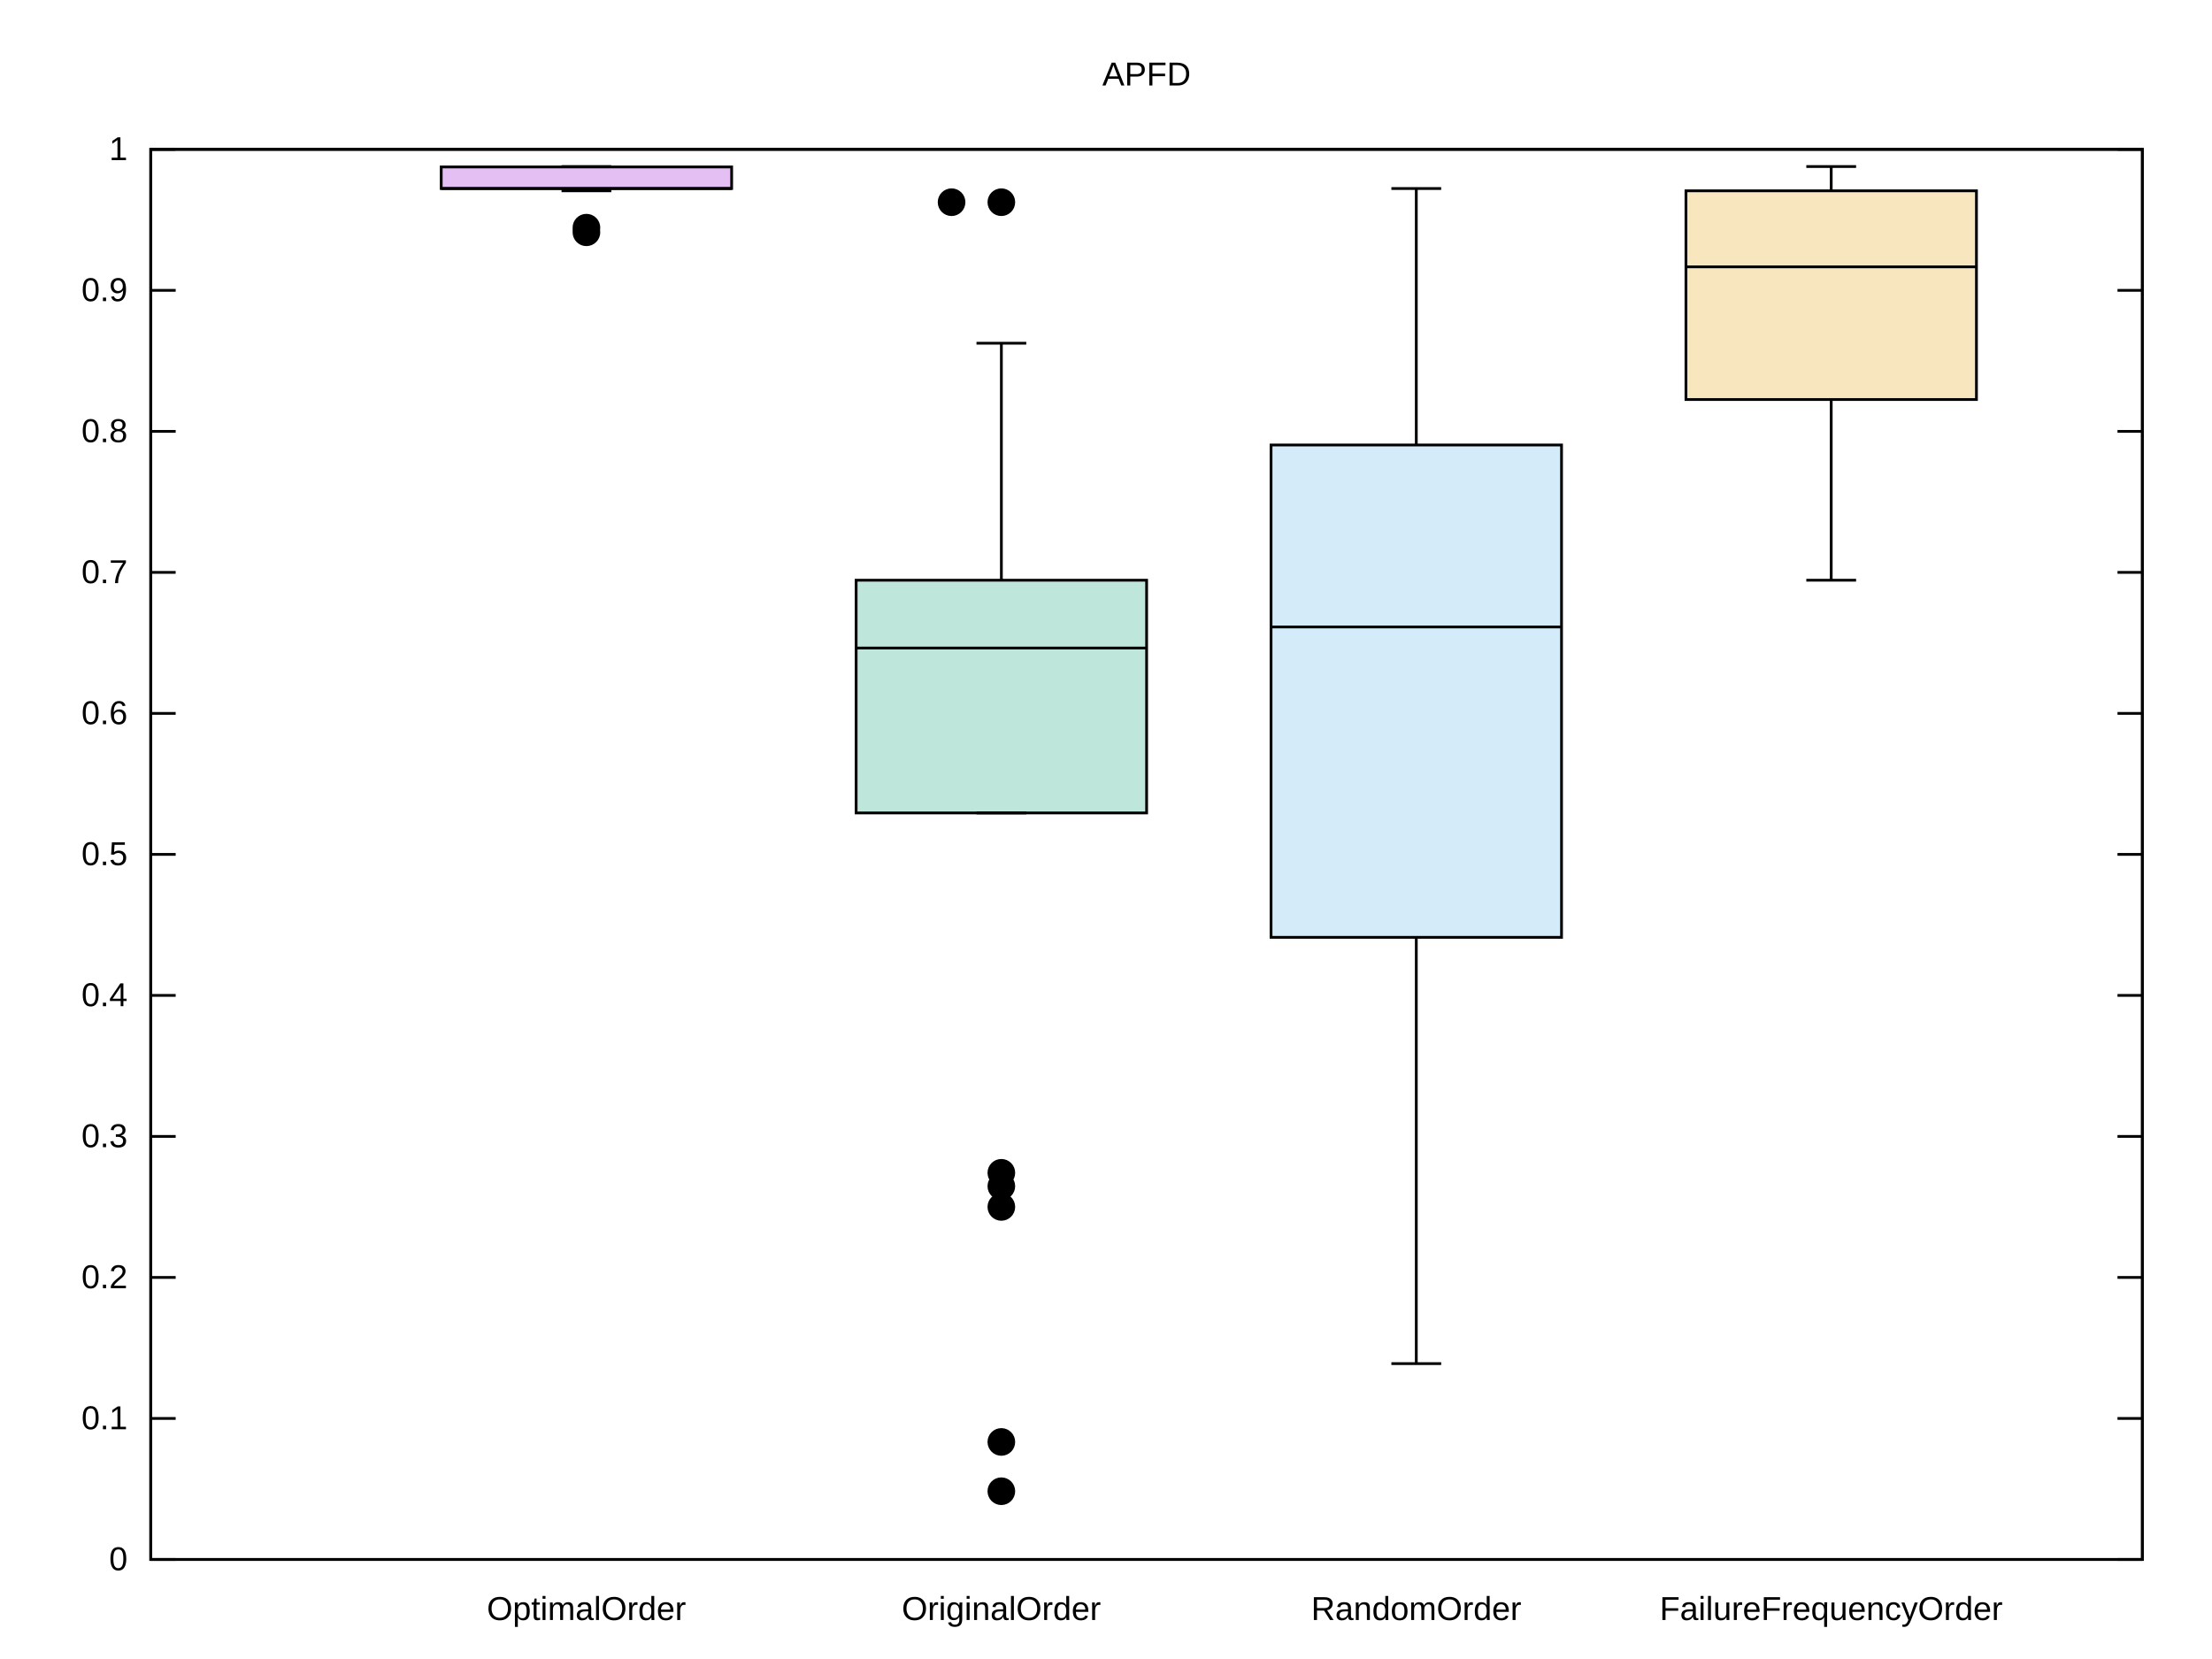
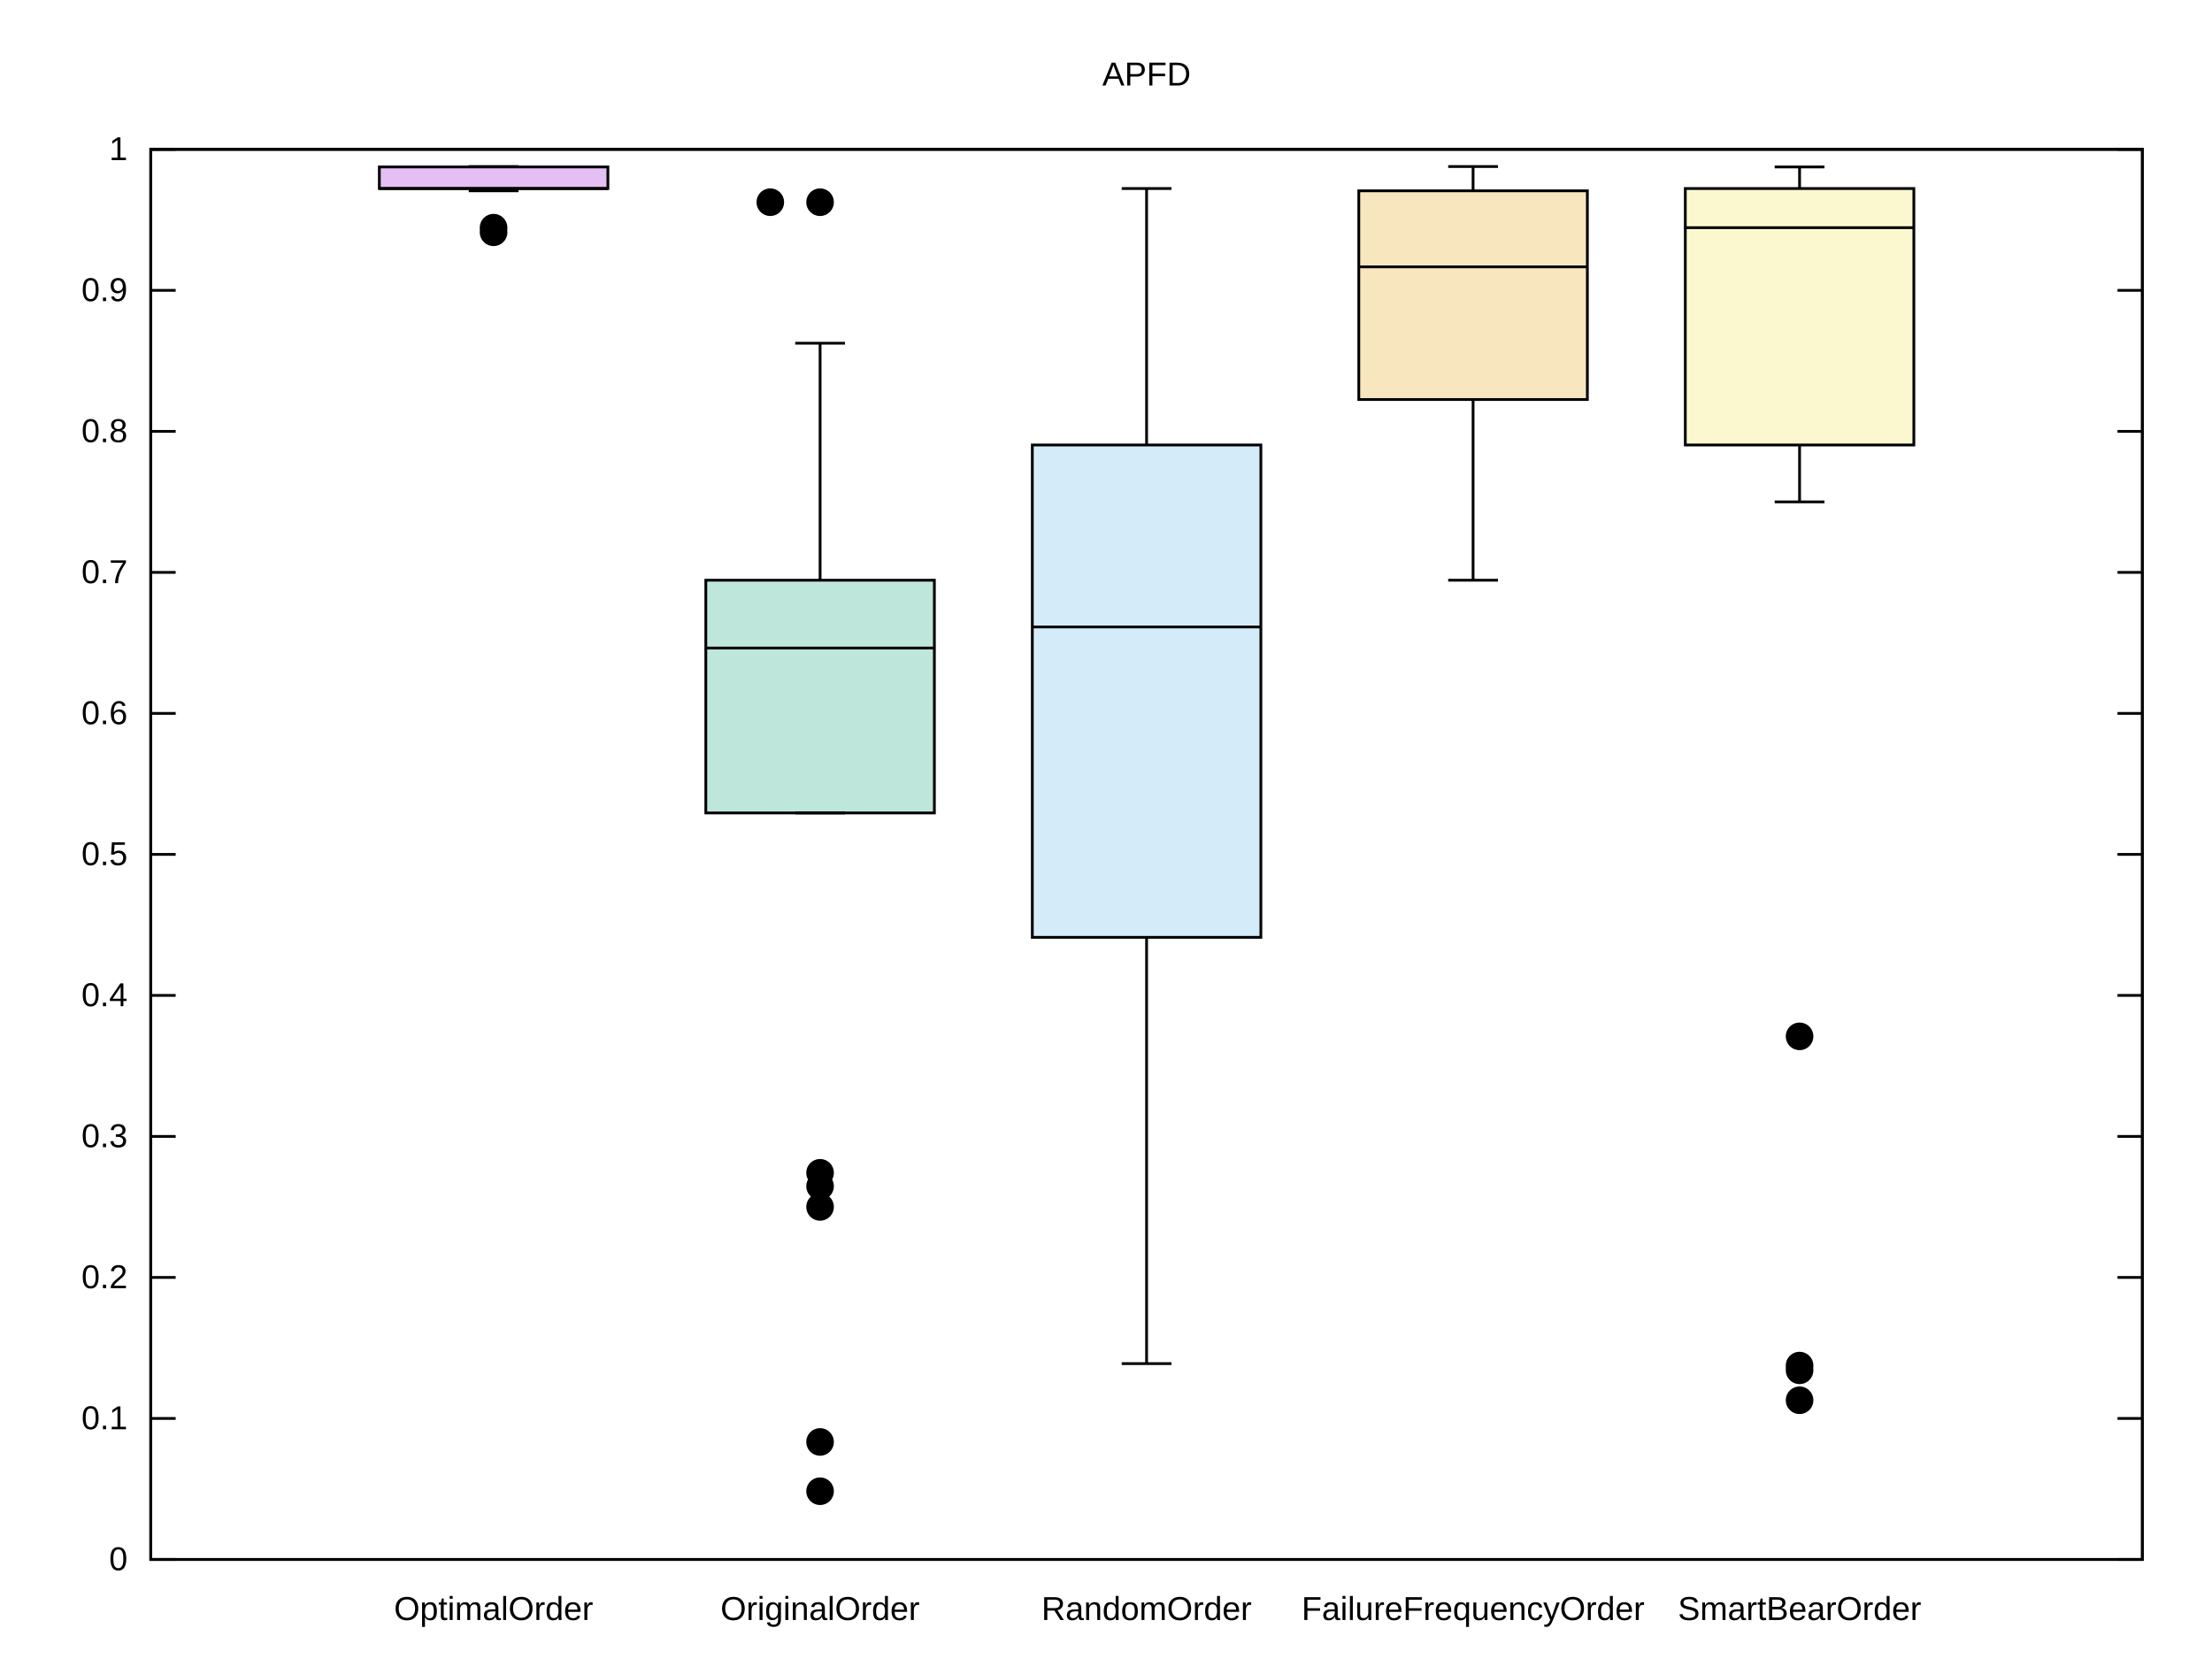
<svg xmlns="http://www.w3.org/2000/svg" xmlns:xlink="http://www.w3.org/1999/xlink" width="800" height="600" viewBox="0 0 800 600">
  <g id="gnuplot_canvas">
    <rect x="0" y="0" width="800" height="600" fill="none" />
    <defs>
      <circle id="gpDot" r="0.5" stroke-width="0.5" stroke="currentColor" />
      <path id="gpPt0" stroke-width="0.222" stroke="currentColor" d="M-1,0 h2 M0,-1 v2" />
      <path id="gpPt1" stroke-width="0.222" stroke="currentColor" d="M-1,-1 L1,1 M1,-1 L-1,1" />
      <path id="gpPt2" stroke-width="0.222" stroke="currentColor" d="M-1,0 L1,0 M0,-1 L0,1 M-1,-1 L1,1 M-1,1 L1,-1" />
      <rect id="gpPt3" stroke-width="0.222" stroke="currentColor" x="-1" y="-1" width="2" height="2" />
      <rect id="gpPt4" stroke-width="0.222" stroke="currentColor" fill="currentColor" x="-1" y="-1" width="2" height="2" />
      <circle id="gpPt5" stroke-width="0.222" stroke="currentColor" cx="0" cy="0" r="1" />
      <use xlink:href="#gpPt5" id="gpPt6" fill="currentColor" stroke="none" />
      <path id="gpPt7" stroke-width="0.222" stroke="currentColor" d="M0,-1.33 L-1.33,0.67 L1.33,0.67 z" />
      <use xlink:href="#gpPt7" id="gpPt8" fill="currentColor" stroke="none" />
      <use xlink:href="#gpPt7" id="gpPt9" stroke="currentColor" transform="rotate(180)" />
      <use xlink:href="#gpPt9" id="gpPt10" fill="currentColor" stroke="none" />
      <use xlink:href="#gpPt3" id="gpPt11" stroke="currentColor" transform="rotate(45)" />
      <use xlink:href="#gpPt11" id="gpPt12" fill="currentColor" stroke="none" />
      <path id="gpPt13" stroke-width="0.222" stroke="currentColor" d="M0,1.330 L1.265,0.411 L0.782,-1.067 L-0.782,-1.076 L-1.265,0.411 z" />
      <use xlink:href="#gpPt13" id="gpPt14" fill="currentColor" stroke="none" />
      <filter id="textbox" filterUnits="objectBoundingBox" x="0" y="0" height="1" width="1">
        <feFlood flood-color="white" flood-opacity="1" result="bgnd" />
        <feComposite in="SourceGraphic" in2="bgnd" operator="atop" />
      </filter>
      <filter id="greybox" filterUnits="objectBoundingBox" x="0" y="0" height="1" width="1">
        <feFlood flood-color="lightgrey" flood-opacity="1" result="grey" />
        <feComposite in="SourceGraphic" in2="grey" operator="atop" />
      </filter>
    </defs>
    <g fill="none" color="white" stroke="currentColor" stroke-width="1.00" stroke-linecap="butt" stroke-linejoin="miter">
</g>
    <g fill="none" color="black" stroke="currentColor" stroke-width="1.00" stroke-linecap="butt" stroke-linejoin="miter">
      <path stroke="black" d="M54.53,564.00 L63.53,564.00 M774.82,564.00 L765.82,564.00  " />
      <g transform="translate(46.14,567.90)" stroke="none" fill="black" font-family="Arial" font-size="12.00" text-anchor="end">
        <text>
          <tspan font-family="Arial"> 0</tspan>
        </text>
      </g>
    </g>
    <g fill="none" color="black" stroke="currentColor" stroke-width="1.00" stroke-linecap="butt" stroke-linejoin="miter">
      <path stroke="black" d="M54.53,513.00 L63.53,513.00 M774.82,513.00 L765.82,513.00  " />
      <g transform="translate(46.14,516.90)" stroke="none" fill="black" font-family="Arial" font-size="12.00" text-anchor="end">
        <text>
          <tspan font-family="Arial"> 0.1</tspan>
        </text>
      </g>
    </g>
    <g fill="none" color="black" stroke="currentColor" stroke-width="1.00" stroke-linecap="butt" stroke-linejoin="miter">
      <path stroke="black" d="M54.53,462.00 L63.53,462.00 M774.82,462.00 L765.82,462.00  " />
      <g transform="translate(46.14,465.90)" stroke="none" fill="black" font-family="Arial" font-size="12.00" text-anchor="end">
        <text>
          <tspan font-family="Arial"> 0.2</tspan>
        </text>
      </g>
    </g>
    <g fill="none" color="black" stroke="currentColor" stroke-width="1.00" stroke-linecap="butt" stroke-linejoin="miter">
      <path stroke="black" d="M54.53,411.00 L63.53,411.00 M774.82,411.00 L765.82,411.00  " />
      <g transform="translate(46.14,414.90)" stroke="none" fill="black" font-family="Arial" font-size="12.00" text-anchor="end">
        <text>
          <tspan font-family="Arial"> 0.3</tspan>
        </text>
      </g>
    </g>
    <g fill="none" color="black" stroke="currentColor" stroke-width="1.00" stroke-linecap="butt" stroke-linejoin="miter">
      <path stroke="black" d="M54.53,360.00 L63.53,360.00 M774.82,360.00 L765.82,360.00  " />
      <g transform="translate(46.14,363.90)" stroke="none" fill="black" font-family="Arial" font-size="12.00" text-anchor="end">
        <text>
          <tspan font-family="Arial"> 0.4</tspan>
        </text>
      </g>
    </g>
    <g fill="none" color="black" stroke="currentColor" stroke-width="1.00" stroke-linecap="butt" stroke-linejoin="miter">
      <path stroke="black" d="M54.53,309.00 L63.53,309.00 M774.82,309.00 L765.82,309.00  " />
      <g transform="translate(46.14,312.90)" stroke="none" fill="black" font-family="Arial" font-size="12.00" text-anchor="end">
        <text>
          <tspan font-family="Arial"> 0.5</tspan>
        </text>
      </g>
    </g>
    <g fill="none" color="black" stroke="currentColor" stroke-width="1.00" stroke-linecap="butt" stroke-linejoin="miter">
      <path stroke="black" d="M54.53,258.01 L63.53,258.01 M774.82,258.01 L765.82,258.01  " />
      <g transform="translate(46.14,261.91)" stroke="none" fill="black" font-family="Arial" font-size="12.00" text-anchor="end">
        <text>
          <tspan font-family="Arial"> 0.6</tspan>
        </text>
      </g>
    </g>
    <g fill="none" color="black" stroke="currentColor" stroke-width="1.00" stroke-linecap="butt" stroke-linejoin="miter">
      <path stroke="black" d="M54.53,207.01 L63.53,207.01 M774.82,207.01 L765.82,207.01  " />
      <g transform="translate(46.14,210.91)" stroke="none" fill="black" font-family="Arial" font-size="12.00" text-anchor="end">
        <text>
          <tspan font-family="Arial"> 0.7</tspan>
        </text>
      </g>
    </g>
    <g fill="none" color="black" stroke="currentColor" stroke-width="1.00" stroke-linecap="butt" stroke-linejoin="miter">
      <path stroke="black" d="M54.53,156.01 L63.53,156.01 M774.82,156.01 L765.82,156.01  " />
      <g transform="translate(46.14,159.91)" stroke="none" fill="black" font-family="Arial" font-size="12.00" text-anchor="end">
        <text>
          <tspan font-family="Arial"> 0.8</tspan>
        </text>
      </g>
    </g>
    <g fill="none" color="black" stroke="currentColor" stroke-width="1.00" stroke-linecap="butt" stroke-linejoin="miter">
      <path stroke="black" d="M54.53,105.01 L63.53,105.01 M774.82,105.01 L765.82,105.01  " />
      <g transform="translate(46.14,108.91)" stroke="none" fill="black" font-family="Arial" font-size="12.00" text-anchor="end">
        <text>
          <tspan font-family="Arial"> 0.9</tspan>
        </text>
      </g>
    </g>
    <g fill="none" color="black" stroke="currentColor" stroke-width="1.00" stroke-linecap="butt" stroke-linejoin="miter">
      <path stroke="black" d="M54.53,54.01 L63.53,54.01 M774.82,54.01 L765.82,54.01  " />
      <g transform="translate(46.14,57.91)" stroke="none" fill="black" font-family="Arial" font-size="12.00" text-anchor="end">
        <text>
          <tspan font-family="Arial"> 1</tspan>
        </text>
      </g>
    </g>
    <g fill="none" color="black" stroke="currentColor" stroke-width="1.00" stroke-linecap="butt" stroke-linejoin="miter">
-       <path stroke="black" d="M212.09,564.00  " />
-       <g transform="translate(212.09,585.90)" stroke="none" fill="black" font-family="Arial" font-size="12.00" text-anchor="middle">
+       <path stroke="black" d="M178.51,564.00  " />
+       <g transform="translate(178.51,585.90)" stroke="none" fill="black" font-family="Arial" font-size="12.00" text-anchor="middle">
        <text>
          <tspan font-family="Arial">OptimalOrder</tspan>
        </text>
      </g>
    </g>
    <g fill="none" color="black" stroke="currentColor" stroke-width="1.00" stroke-linecap="butt" stroke-linejoin="miter">
-       <path stroke="black" d="M362.15,564.00  " />
-       <g transform="translate(362.15,585.90)" stroke="none" fill="black" font-family="Arial" font-size="12.00" text-anchor="middle">
+       <path stroke="black" d="M296.59,564.00  " />
+       <g transform="translate(296.59,585.90)" stroke="none" fill="black" font-family="Arial" font-size="12.00" text-anchor="middle">
        <text>
          <tspan font-family="Arial">OriginalOrder</tspan>
        </text>
      </g>
    </g>
    <g fill="none" color="black" stroke="currentColor" stroke-width="1.00" stroke-linecap="butt" stroke-linejoin="miter">
-       <path stroke="black" d="M512.21,564.00  " />
-       <g transform="translate(512.21,585.90)" stroke="none" fill="black" font-family="Arial" font-size="12.00" text-anchor="middle">
+       <path stroke="black" d="M414.68,564.00  " />
+       <g transform="translate(414.68,585.90)" stroke="none" fill="black" font-family="Arial" font-size="12.00" text-anchor="middle">
        <text>
          <tspan font-family="Arial">RandomOrder</tspan>
        </text>
      </g>
    </g>
    <g fill="none" color="black" stroke="currentColor" stroke-width="1.00" stroke-linecap="butt" stroke-linejoin="miter">
-       <path stroke="black" d="M662.27,564.00  " />
-       <g transform="translate(662.27,585.90)" stroke="none" fill="black" font-family="Arial" font-size="12.00" text-anchor="middle">
+       <path stroke="black" d="M532.76,564.00  " />
+       <g transform="translate(532.76,585.90)" stroke="none" fill="black" font-family="Arial" font-size="12.00" text-anchor="middle">
        <text>
          <tspan font-family="Arial">FailureFrequencyOrder</tspan>
        </text>
      </g>
    </g>
    <g fill="none" color="black" stroke="currentColor" stroke-width="1.00" stroke-linecap="butt" stroke-linejoin="miter">
+       <path stroke="black" d="M650.84,564.00  " />
+       <g transform="translate(650.84,585.90)" stroke="none" fill="black" font-family="Arial" font-size="12.00" text-anchor="middle">
+         <text>
+           <tspan font-family="Arial">SmartBearOrder</tspan>
+         </text>
+       </g>
+     </g>
+     <g fill="none" color="black" stroke="currentColor" stroke-width="1.00" stroke-linecap="butt" stroke-linejoin="miter">
</g>
    <g fill="none" color="black" stroke="currentColor" stroke-width="1.00" stroke-linecap="butt" stroke-linejoin="miter">
      <path stroke="black" d="M54.53,54.01 L54.53,564.00 L774.82,564.00 L774.82,54.01 L54.53,54.01 Z  " />
    </g>
    <g fill="none" color="black" stroke="currentColor" stroke-width="1.00" stroke-linecap="butt" stroke-linejoin="miter">
</g>
    <g id="gnuplot_plot_1">
      <g fill="none" color="black" stroke="currentColor" stroke-width="1.00" stroke-linecap="butt" stroke-linejoin="miter">
</g>
      <g fill="none" color="black" stroke="currentColor" stroke-width="1.00" stroke-linecap="butt" stroke-linejoin="miter">
        <g stroke="none" shape-rendering="crispEdges">
-           <polygon fill="rgb(148,   0, 211)" fill-opacity="0.25" points="159.57,68.18 264.61,68.18 264.61,60.38 159.57,60.38 " />
-         </g>
-         <path stroke="black" d="M159.57,68.18 L264.61,68.18 L264.61,60.38 L159.57,60.38 L159.57,68.18 Z  " />
-         <path stroke="black" d="M159.57,68.18 L264.61,68.18 M212.09,69.01 L212.09,68.18 M212.09,60.38 L212.09,60.23 M203.09,60.23 L221.09,60.23   M203.09,69.01 L221.09,69.01  " />
-         <use xlink:href="#gpPt6" transform="translate(212.09,84.01) scale(4.50)" color="black" />
-         <use xlink:href="#gpPt6" transform="translate(212.09,82.34) scale(4.50)" color="black" />
+           <polygon fill="rgb(148,   0, 211)" fill-opacity="0.25" points="137.19,68.18 219.85,68.18 219.85,60.38 137.19,60.38 " />
+         </g>
+         <path stroke="black" d="M137.19,68.18 L219.85,68.18 L219.85,60.38 L137.19,60.38 L137.19,68.18 Z  " />
+         <path stroke="black" d="M137.19,68.18 L219.85,68.18 M178.52,69.01 L178.52,68.18 M178.52,60.38 L178.52,60.23 M169.52,60.23 L187.52,60.23   M169.52,69.01 L187.52,69.01  " />
+         <use xlink:href="#gpPt6" transform="translate(178.51,84.01) scale(4.50)" color="black" />
+         <use xlink:href="#gpPt6" transform="translate(178.51,82.34) scale(4.50)" color="black" />
      </g>
    </g>
    <g id="gnuplot_plot_2">
      <g fill="none" color="black" stroke="currentColor" stroke-width="1.00" stroke-linecap="butt" stroke-linejoin="miter">
</g>
      <g fill="none" color="black" stroke="currentColor" stroke-width="1.00" stroke-linecap="butt" stroke-linejoin="miter">
        <g stroke="none" shape-rendering="crispEdges">
-           <polygon fill="rgb(  0, 158, 115)" fill-opacity="0.25" points="309.63,294.01 414.69,294.01 414.69,209.84 309.63,209.84 " />
-         </g>
-         <path stroke="black" d="M309.63,294.01 L414.69,294.01 L414.69,209.84 L309.63,209.84 L309.63,294.01 Z  " />
-         <path stroke="black" d="M309.63,234.37 L414.69,234.37 M362.16,294.01 M362.16,209.84 L362.16,124.13 M353.16,124.13 L371.16,124.13 M353.16,294.01   L371.16,294.01  " />
-         <use xlink:href="#gpPt6" transform="translate(362.15,539.32) scale(4.50)" color="black" />
-         <use xlink:href="#gpPt6" transform="translate(362.15,521.50) scale(4.50)" color="black" />
-         <use xlink:href="#gpPt6" transform="translate(362.15,436.50) scale(4.50)" color="black" />
-         <use xlink:href="#gpPt6" transform="translate(362.15,429.00) scale(4.50)" color="black" />
-         <use xlink:href="#gpPt6" transform="translate(362.15,424.16) scale(4.50)" color="black" />
-         <use xlink:href="#gpPt6" transform="translate(362.15,73.13) scale(4.50)" color="black" />
-         <use xlink:href="#gpPt6" transform="translate(344.15,73.13) scale(4.50)" color="black" />
+           <polygon fill="rgb(  0, 158, 115)" fill-opacity="0.25" points="255.27,294.01 337.93,294.01 337.93,209.84 255.27,209.84 " />
+         </g>
+         <path stroke="black" d="M255.27,294.01 L337.93,294.01 L337.93,209.84 L255.27,209.84 L255.27,294.01 Z  " />
+         <path stroke="black" d="M255.27,234.37 L337.93,234.37 M296.60,294.01 M296.60,209.84 L296.60,124.13 M287.60,124.13 L305.60,124.13 M287.60,294.01   L305.60,294.01  " />
+         <use xlink:href="#gpPt6" transform="translate(296.59,539.32) scale(4.50)" color="black" />
+         <use xlink:href="#gpPt6" transform="translate(296.59,521.50) scale(4.50)" color="black" />
+         <use xlink:href="#gpPt6" transform="translate(296.59,436.50) scale(4.50)" color="black" />
+         <use xlink:href="#gpPt6" transform="translate(296.59,429.00) scale(4.50)" color="black" />
+         <use xlink:href="#gpPt6" transform="translate(296.59,424.16) scale(4.50)" color="black" />
+         <use xlink:href="#gpPt6" transform="translate(296.59,73.13) scale(4.50)" color="black" />
+         <use xlink:href="#gpPt6" transform="translate(278.59,73.13) scale(4.50)" color="black" />
      </g>
    </g>
    <g id="gnuplot_plot_3">
      <g fill="none" color="black" stroke="currentColor" stroke-width="1.00" stroke-linecap="butt" stroke-linejoin="miter">
</g>
      <g fill="none" color="black" stroke="currentColor" stroke-width="1.00" stroke-linecap="butt" stroke-linejoin="miter">
        <g stroke="none" shape-rendering="crispEdges">
-           <polygon fill="rgb( 86, 180, 233)" fill-opacity="0.25" points="459.69,339.00 564.75,339.00 564.75,160.94 459.69,160.94 " />
-         </g>
-         <path stroke="black" d="M459.69,339.00 L564.75,339.00 L564.75,160.94 L459.69,160.94 L459.69,339.00 Z  " />
-         <path stroke="black" d="M459.69,226.75 L564.75,226.75 M512.22,493.17 L512.22,339.00 M512.22,160.94 L512.22,68.18 M503.22,68.18 L521.22,68.18   M503.22,493.17 L521.22,493.17  " />
+           <polygon fill="rgb( 86, 180, 233)" fill-opacity="0.25" points="373.35,339.00 456.01,339.00 456.01,160.94 373.35,160.94 " />
+         </g>
+         <path stroke="black" d="M373.35,339.00 L456.01,339.00 L456.01,160.94 L373.35,160.94 L373.35,339.00 Z  " />
+         <path stroke="black" d="M373.35,226.75 L456.01,226.75 M414.68,493.17 L414.68,339.00 M414.68,160.94 L414.68,68.18 M405.68,68.18 L423.68,68.18   M405.68,493.17 L423.68,493.17  " />
      </g>
    </g>
    <g id="gnuplot_plot_4">
      <g fill="none" color="black" stroke="currentColor" stroke-width="1.00" stroke-linecap="butt" stroke-linejoin="miter">
</g>
      <g fill="none" color="black" stroke="currentColor" stroke-width="1.00" stroke-linecap="butt" stroke-linejoin="miter">
        <g stroke="none" shape-rendering="crispEdges">
-           <polygon fill="rgb(230, 159,   0)" fill-opacity="0.25" points="609.75,144.49 714.81,144.49 714.81,69.01 609.75,69.01 " />
-         </g>
-         <path stroke="black" d="M609.75,144.49 L714.81,144.49 L714.81,69.01 L609.75,69.01 L609.75,144.49 Z  " />
-         <path stroke="black" d="M609.75,96.51 L714.81,96.51 M662.28,209.84 L662.28,144.49 M662.28,69.01 L662.28,60.23 M653.28,60.23 L671.28,60.23   M653.28,209.84 L671.28,209.84  " />
+           <polygon fill="rgb(230, 159,   0)" fill-opacity="0.25" points="491.43,144.49 574.09,144.49 574.09,69.01 491.43,69.01 " />
+         </g>
+         <path stroke="black" d="M491.43,144.49 L574.09,144.49 L574.09,69.01 L491.43,69.01 L491.43,144.49 Z  " />
+         <path stroke="black" d="M491.43,96.51 L574.09,96.51 M532.76,209.84 L532.76,144.49 M532.76,69.01 L532.76,60.23 M523.76,60.23 L541.76,60.23   M523.76,209.84 L541.76,209.84  " />
+       </g>
+     </g>
+     <g id="gnuplot_plot_5">
+       <g fill="none" color="black" stroke="currentColor" stroke-width="1.00" stroke-linecap="butt" stroke-linejoin="miter">
+ </g>
+       <g fill="none" color="black" stroke="currentColor" stroke-width="1.00" stroke-linecap="butt" stroke-linejoin="miter">
+         <g stroke="none" shape-rendering="crispEdges">
+           <polygon fill="rgb(240, 228,  66)" fill-opacity="0.25" points="609.51,160.94 692.17,160.94 692.17,68.18 609.51,68.18 " />
+         </g>
+         <path stroke="black" d="M609.51,160.94 L692.17,160.94 L692.17,68.18 L609.51,68.18 L609.51,160.94 Z  " />
+         <path stroke="black" d="M609.51,82.34 L692.17,82.34 M650.84,181.51 L650.84,160.94 M650.84,68.18 L650.84,60.38 M641.84,60.38 L659.84,60.38   M641.84,181.51 L659.84,181.51  " />
+         <use xlink:href="#gpPt6" transform="translate(650.84,506.42) scale(4.50)" color="black" />
+         <use xlink:href="#gpPt6" transform="translate(650.84,495.59) scale(4.50)" color="black" />
+         <use xlink:href="#gpPt6" transform="translate(650.84,493.88) scale(4.50)" color="black" />
+         <use xlink:href="#gpPt6" transform="translate(650.84,374.81) scale(4.50)" color="black" />
      </g>
    </g>
    <g fill="none" color="white" stroke="black" stroke-width="2.00" stroke-linecap="butt" stroke-linejoin="miter">
</g>
    <g fill="none" color="black" stroke="currentColor" stroke-width="2.00" stroke-linecap="butt" stroke-linejoin="miter">
</g>
    <g fill="none" color="black" stroke="black" stroke-width="1.00" stroke-linecap="butt" stroke-linejoin="miter">
</g>
    <g fill="none" color="black" stroke="currentColor" stroke-width="1.00" stroke-linecap="butt" stroke-linejoin="miter">
      <path stroke="black" d="M54.53,54.01 L54.53,564.00 L774.82,564.00 L774.82,54.01 L54.53,54.01 Z  " />
    </g>
    <g fill="none" color="black" stroke="currentColor" stroke-width="1.00" stroke-linecap="butt" stroke-linejoin="miter">
      <g transform="translate(414.67,30.91)" stroke="none" fill="black" font-family="Arial" font-size="12.00" text-anchor="middle">
        <text>
          <tspan font-family="Arial">APFD</tspan>
        </text>
      </g>
    </g>
    <g fill="none" color="black" stroke="currentColor" stroke-width="1.00" stroke-linecap="butt" stroke-linejoin="miter">
</g>
  </g>
</svg>
